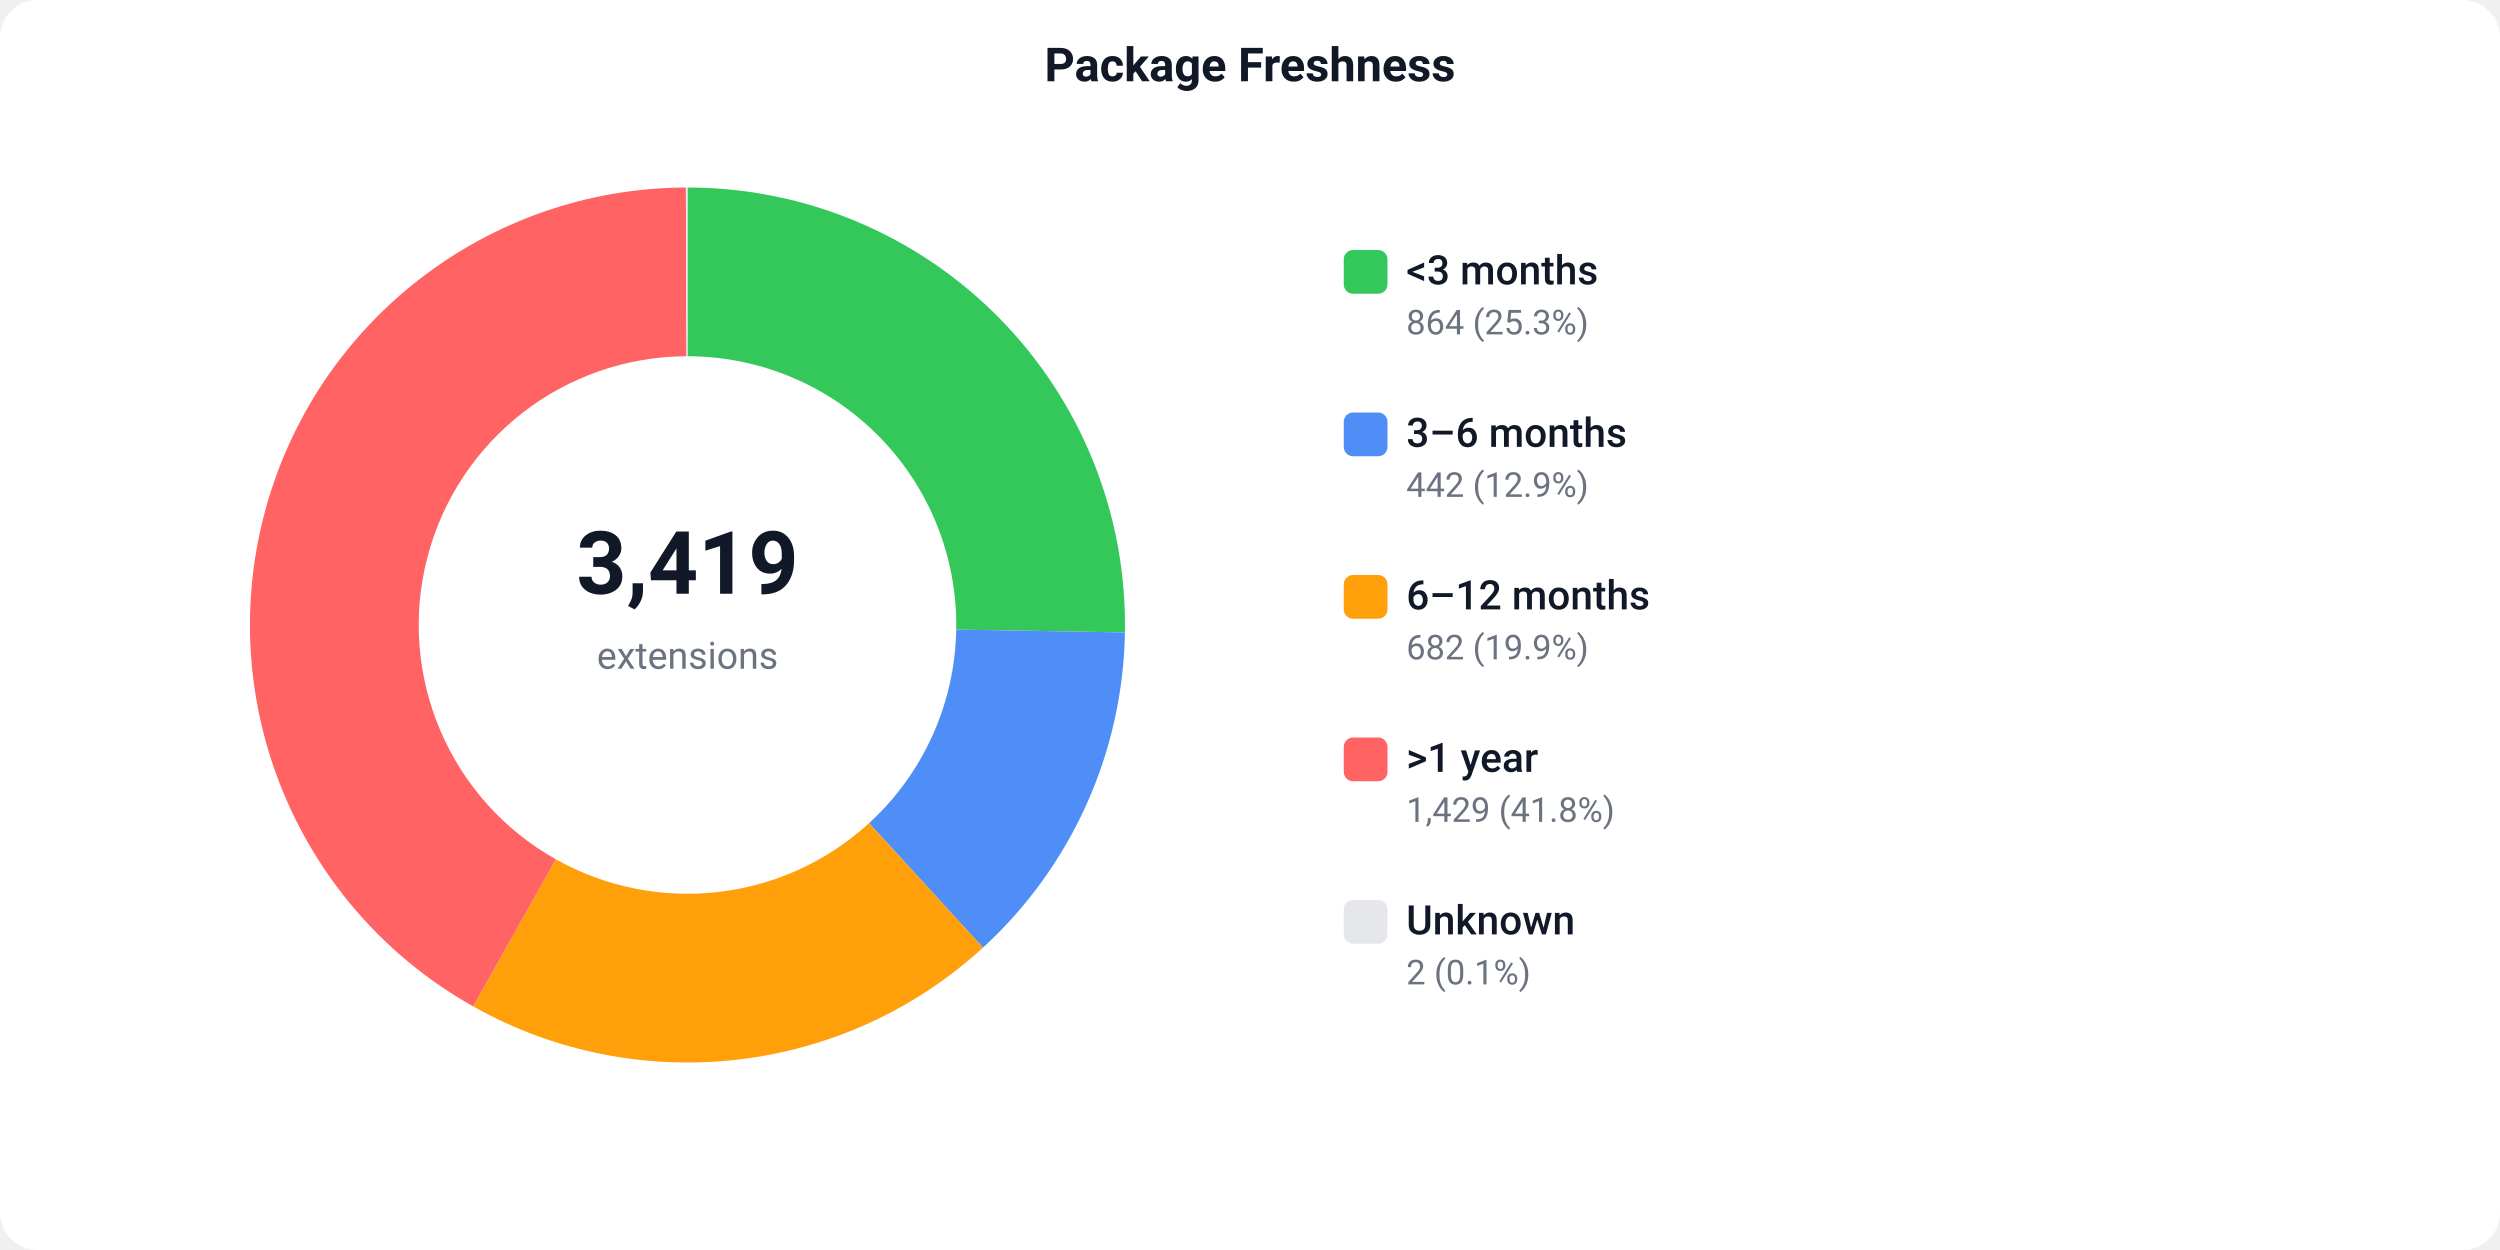
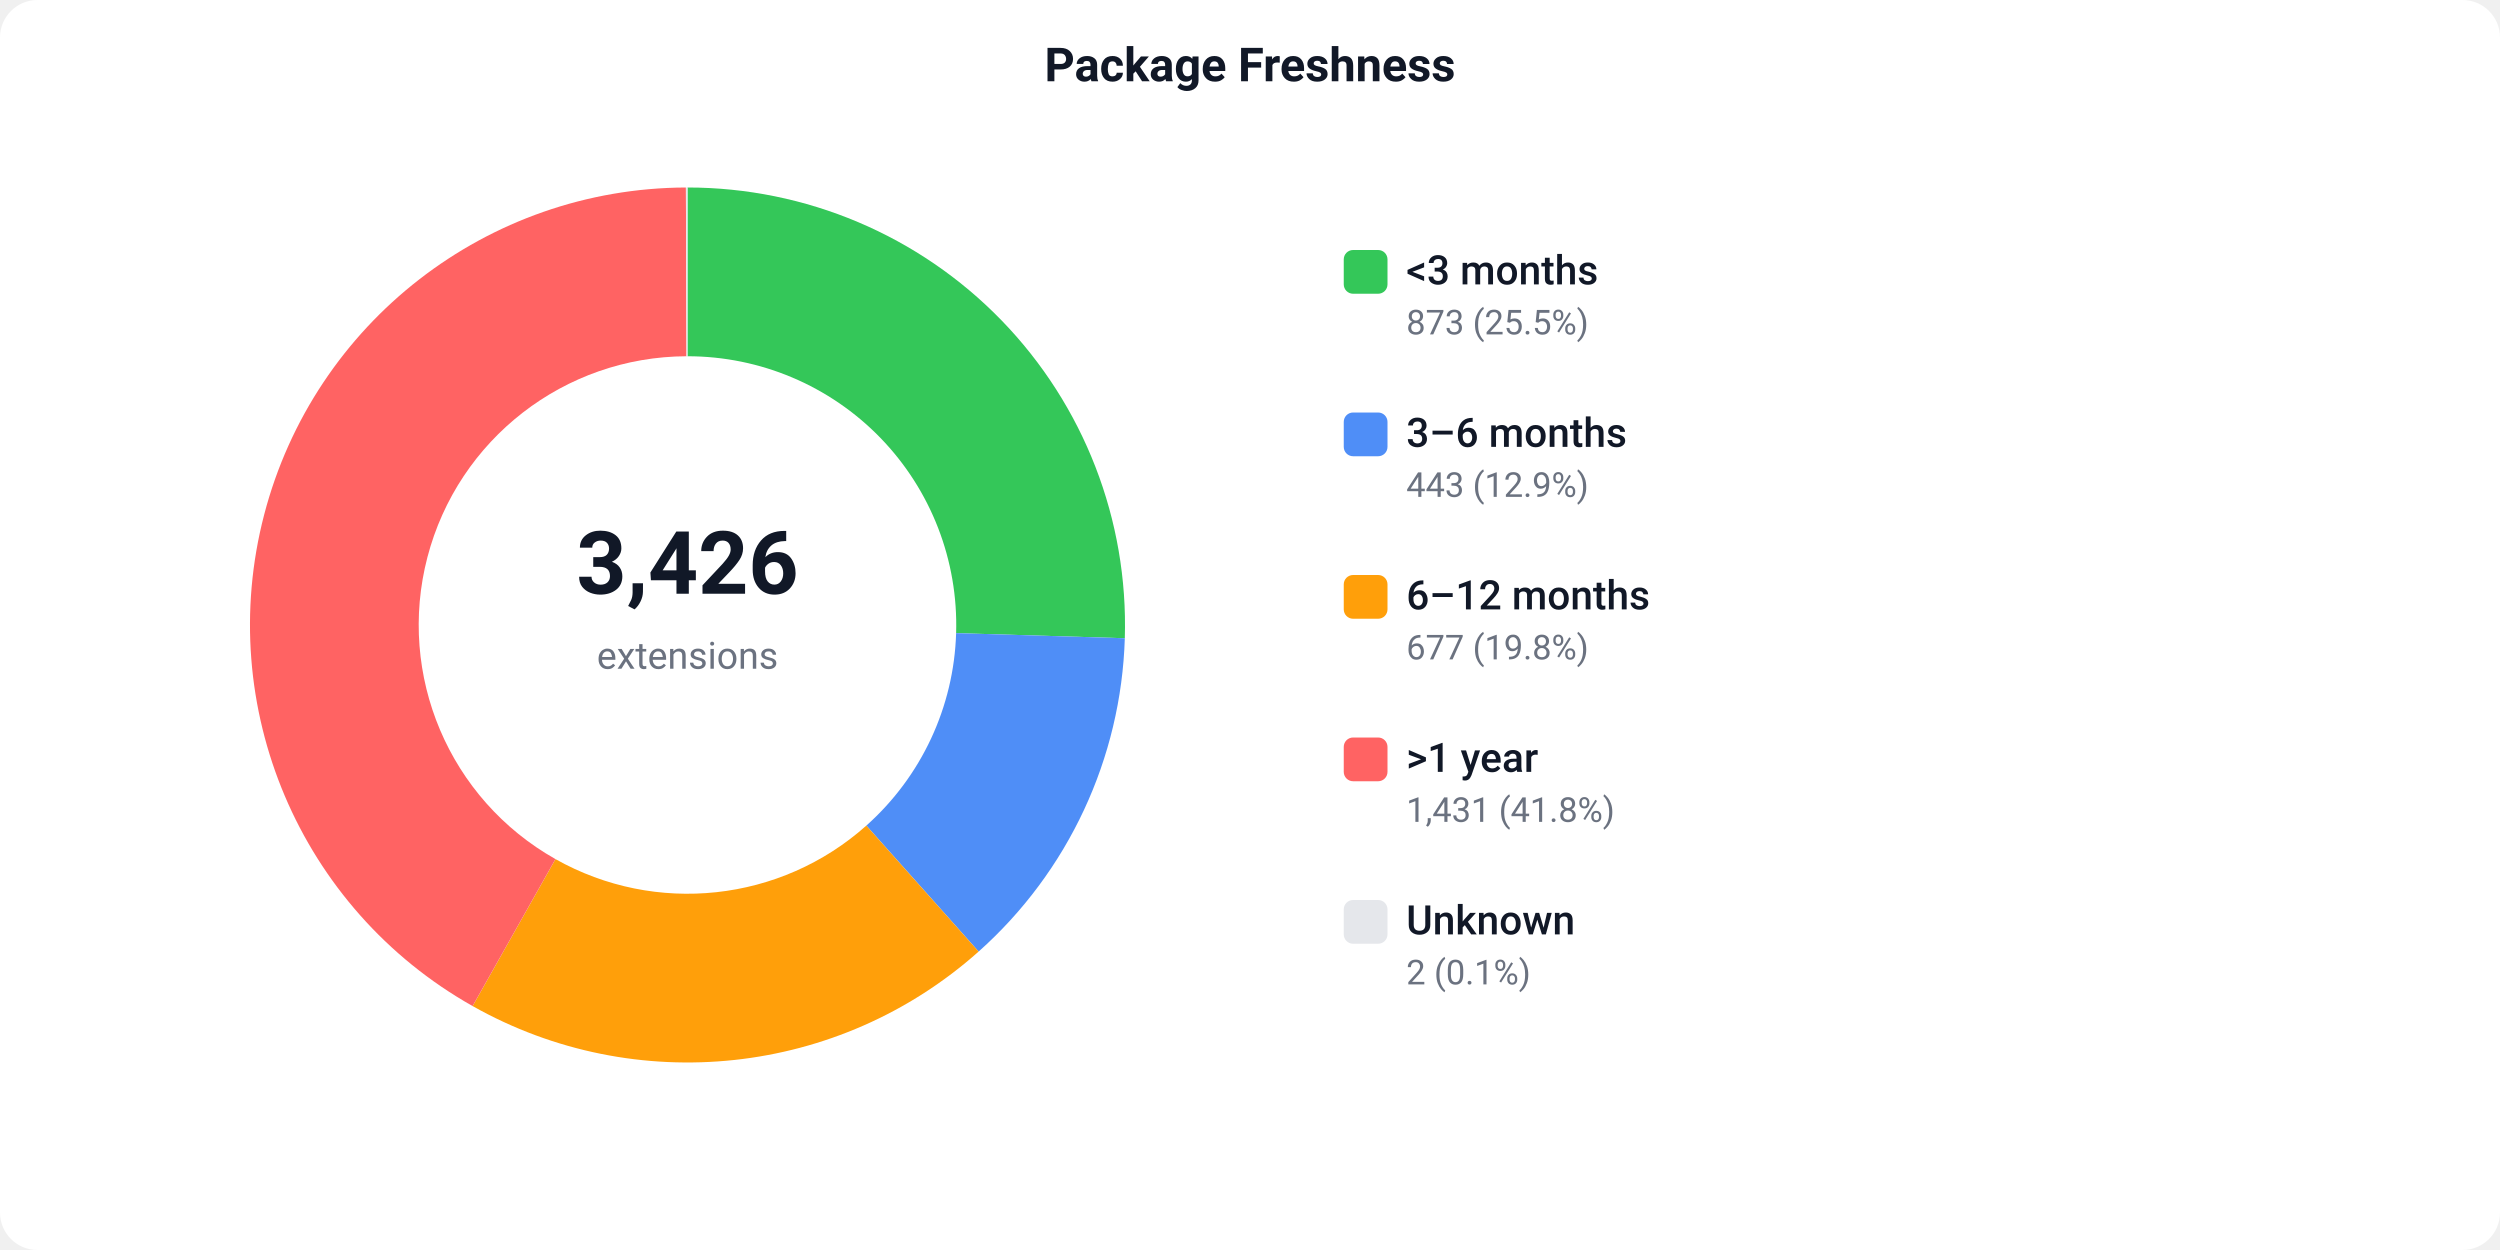
<svg xmlns="http://www.w3.org/2000/svg" width="800" height="400" viewBox="0 0 800 400">
  <defs>
    <style>text { font-family: -apple-system, BlinkMacSystemFont, 'Segoe UI', Roboto, sans-serif; }</style>
  </defs>
  <rect width="800" height="400" fill="#ffffff" rx="12" />
  <text x="400" y="26" text-anchor="middle" font-size="15" font-weight="600" fill="#111827">Package Freshness</text>
-   <path d="M 220.00 60.00 A 140 140 0 0 1 359.98 202.38 L 305.99 201.46 A 86 86 0 0 0 220.00 114.00 Z" fill="#34C759" />
-   <path d="M 359.98 202.38 A 140 140 0 0 1 314.56 303.24 L 278.09 263.42 A 86 86 0 0 0 305.99 201.46 Z" fill="#4F8EF7" />
-   <path d="M 314.56 303.24 A 140 140 0 0 1 151.43 322.06 L 177.88 274.98 A 86 86 0 0 0 278.09 263.42 Z" fill="#FF9F0A" />
-   <path d="M 151.43 322.06 A 140 140 0 0 1 219.49 60.00 L 219.68 114.00 A 86 86 0 0 0 177.88 274.98 Z" fill="#FF6363" />
+   <path d="M 220.00 60.00 A 140 140 0 0 1 359.94 204.24 L 305.96 202.60 A 86 86 0 0 0 220.00 114.00 Z" fill="#34C759" />
+   <path d="M 359.94 204.24 A 140 140 0 0 1 313.16 304.50 L 277.23 264.19 A 86 86 0 0 0 305.96 202.60 Z" fill="#4F8EF7" />
+   <path d="M 313.16 304.50 A 140 140 0 0 1 151.23 321.94 L 177.75 274.91 A 86 86 0 0 0 277.23 264.19 Z" fill="#FF9F0A" />
+   <path d="M 151.23 321.94 A 140 140 0 0 1 219.49 60.00 L 219.68 114.00 A 86 86 0 0 0 177.75 274.91 Z" fill="#FF6363" />
  <path d="M 219.49 60.00 A 140 140 0 0 1 220.00 60.00 L 220.00 114.00 A 86 86 0 0 0 219.68 114.00 Z" fill="#e5e7eb" />
-   <text x="220" y="190" text-anchor="middle" font-size="28" font-weight="700" fill="#111827">3,419</text>
+   <text x="220" y="190" text-anchor="middle" font-size="28" font-weight="700" fill="#111827">3,426</text>
  <text x="220" y="214" text-anchor="middle" font-size="12" fill="#6b7280">extensions</text>
  <rect x="430" y="80" width="14" height="14" fill="#34C759" rx="3" />
  <text x="450" y="91" font-size="13" font-weight="500" fill="#111827">&lt;3 months</text>
-   <text x="450" y="107" font-size="11" fill="#6b7280">864 (25.3%)</text>
+   <text x="450" y="107" font-size="11" fill="#6b7280">873 (25.5%)</text>
  <rect x="430" y="132" width="14" height="14" fill="#4F8EF7" rx="3" />
  <text x="450" y="143" font-size="13" font-weight="500" fill="#111827">3–6 months</text>
-   <text x="450" y="159" font-size="11" fill="#6b7280">442 (12.9%)</text>
+   <text x="450" y="159" font-size="11" fill="#6b7280">443 (12.9%)</text>
  <rect x="430" y="184" width="14" height="14" fill="#FF9F0A" rx="3" />
  <text x="450" y="195" font-size="13" font-weight="500" fill="#111827">6–12 months</text>
-   <text x="450" y="211" font-size="11" fill="#6b7280">682 (19.9%)</text>
+   <text x="450" y="211" font-size="11" fill="#6b7280">677 (19.8%)</text>
  <rect x="430" y="236" width="14" height="14" fill="#FF6363" rx="3" />
  <text x="450" y="247" font-size="13" font-weight="500" fill="#111827">&gt;1 year</text>
-   <text x="450" y="263" font-size="11" fill="#6b7280">1,429 (41.8%)</text>
+   <text x="450" y="263" font-size="11" fill="#6b7280">1,431 (41.8%)</text>
  <rect x="430" y="288" width="14" height="14" fill="#e5e7eb" rx="3" />
  <text x="450" y="299" font-size="13" font-weight="500" fill="#111827">Unknown</text>
  <text x="450" y="315" font-size="11" fill="#6b7280">2 (0.1%)</text>
</svg>
